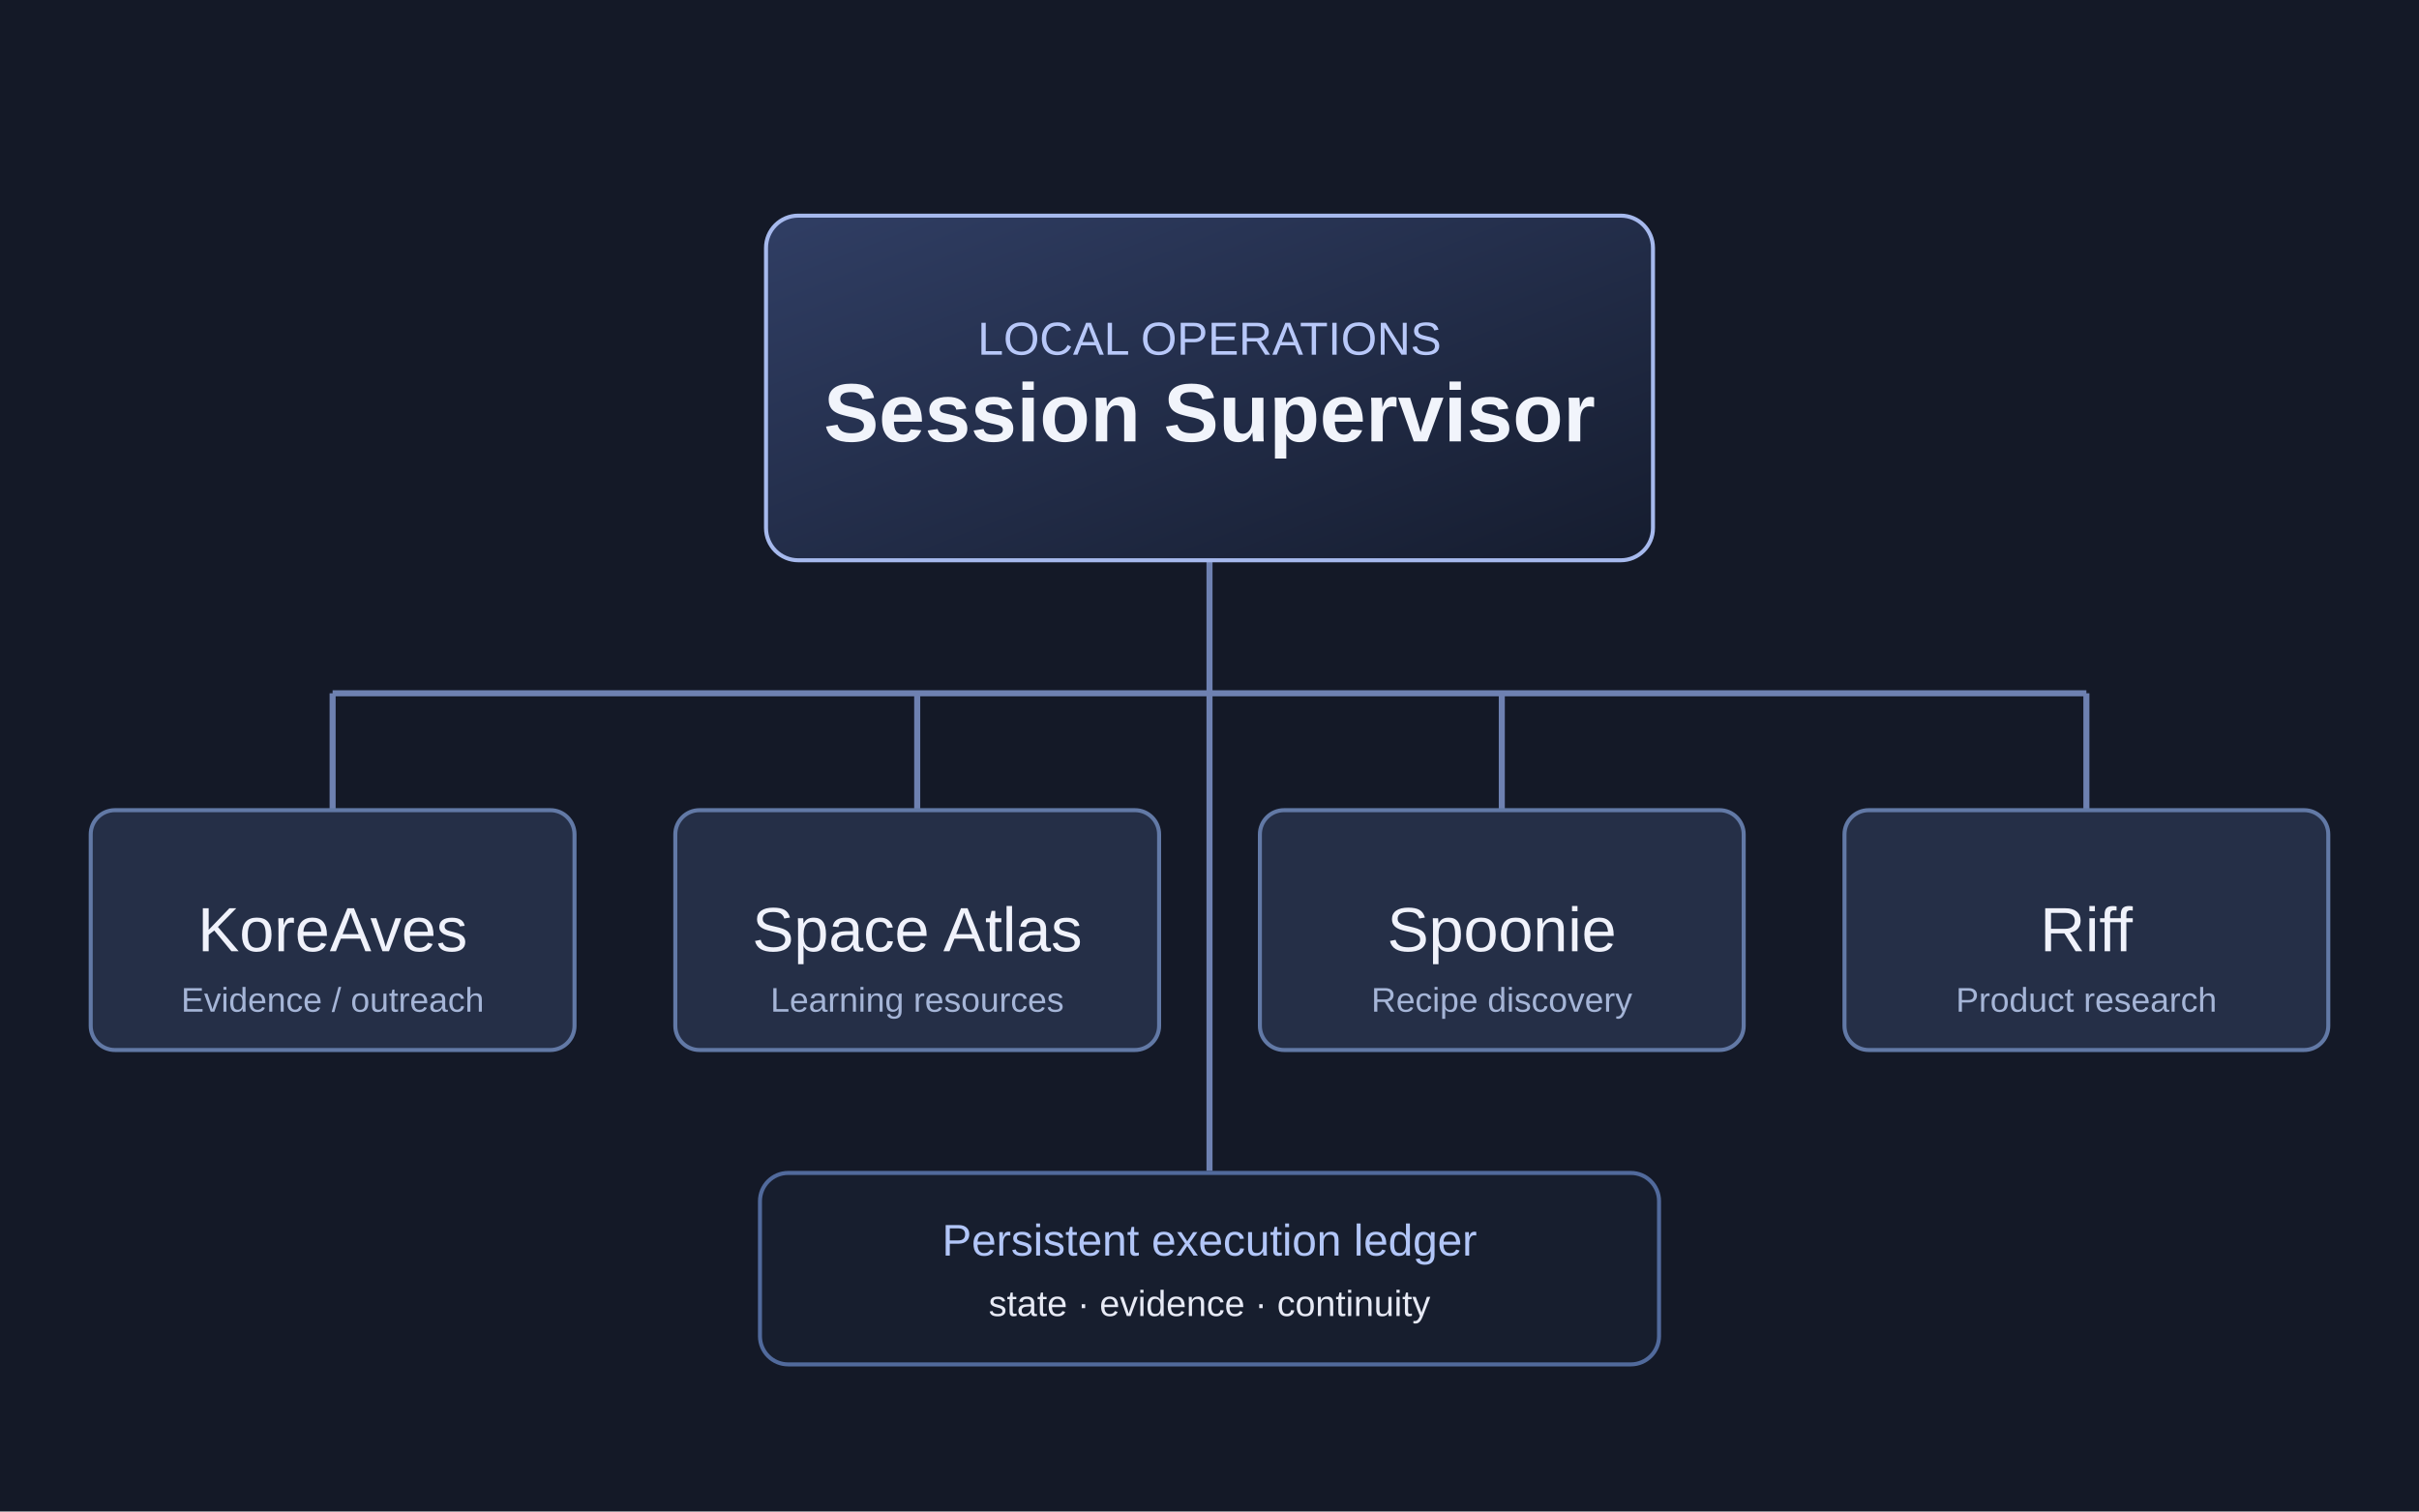
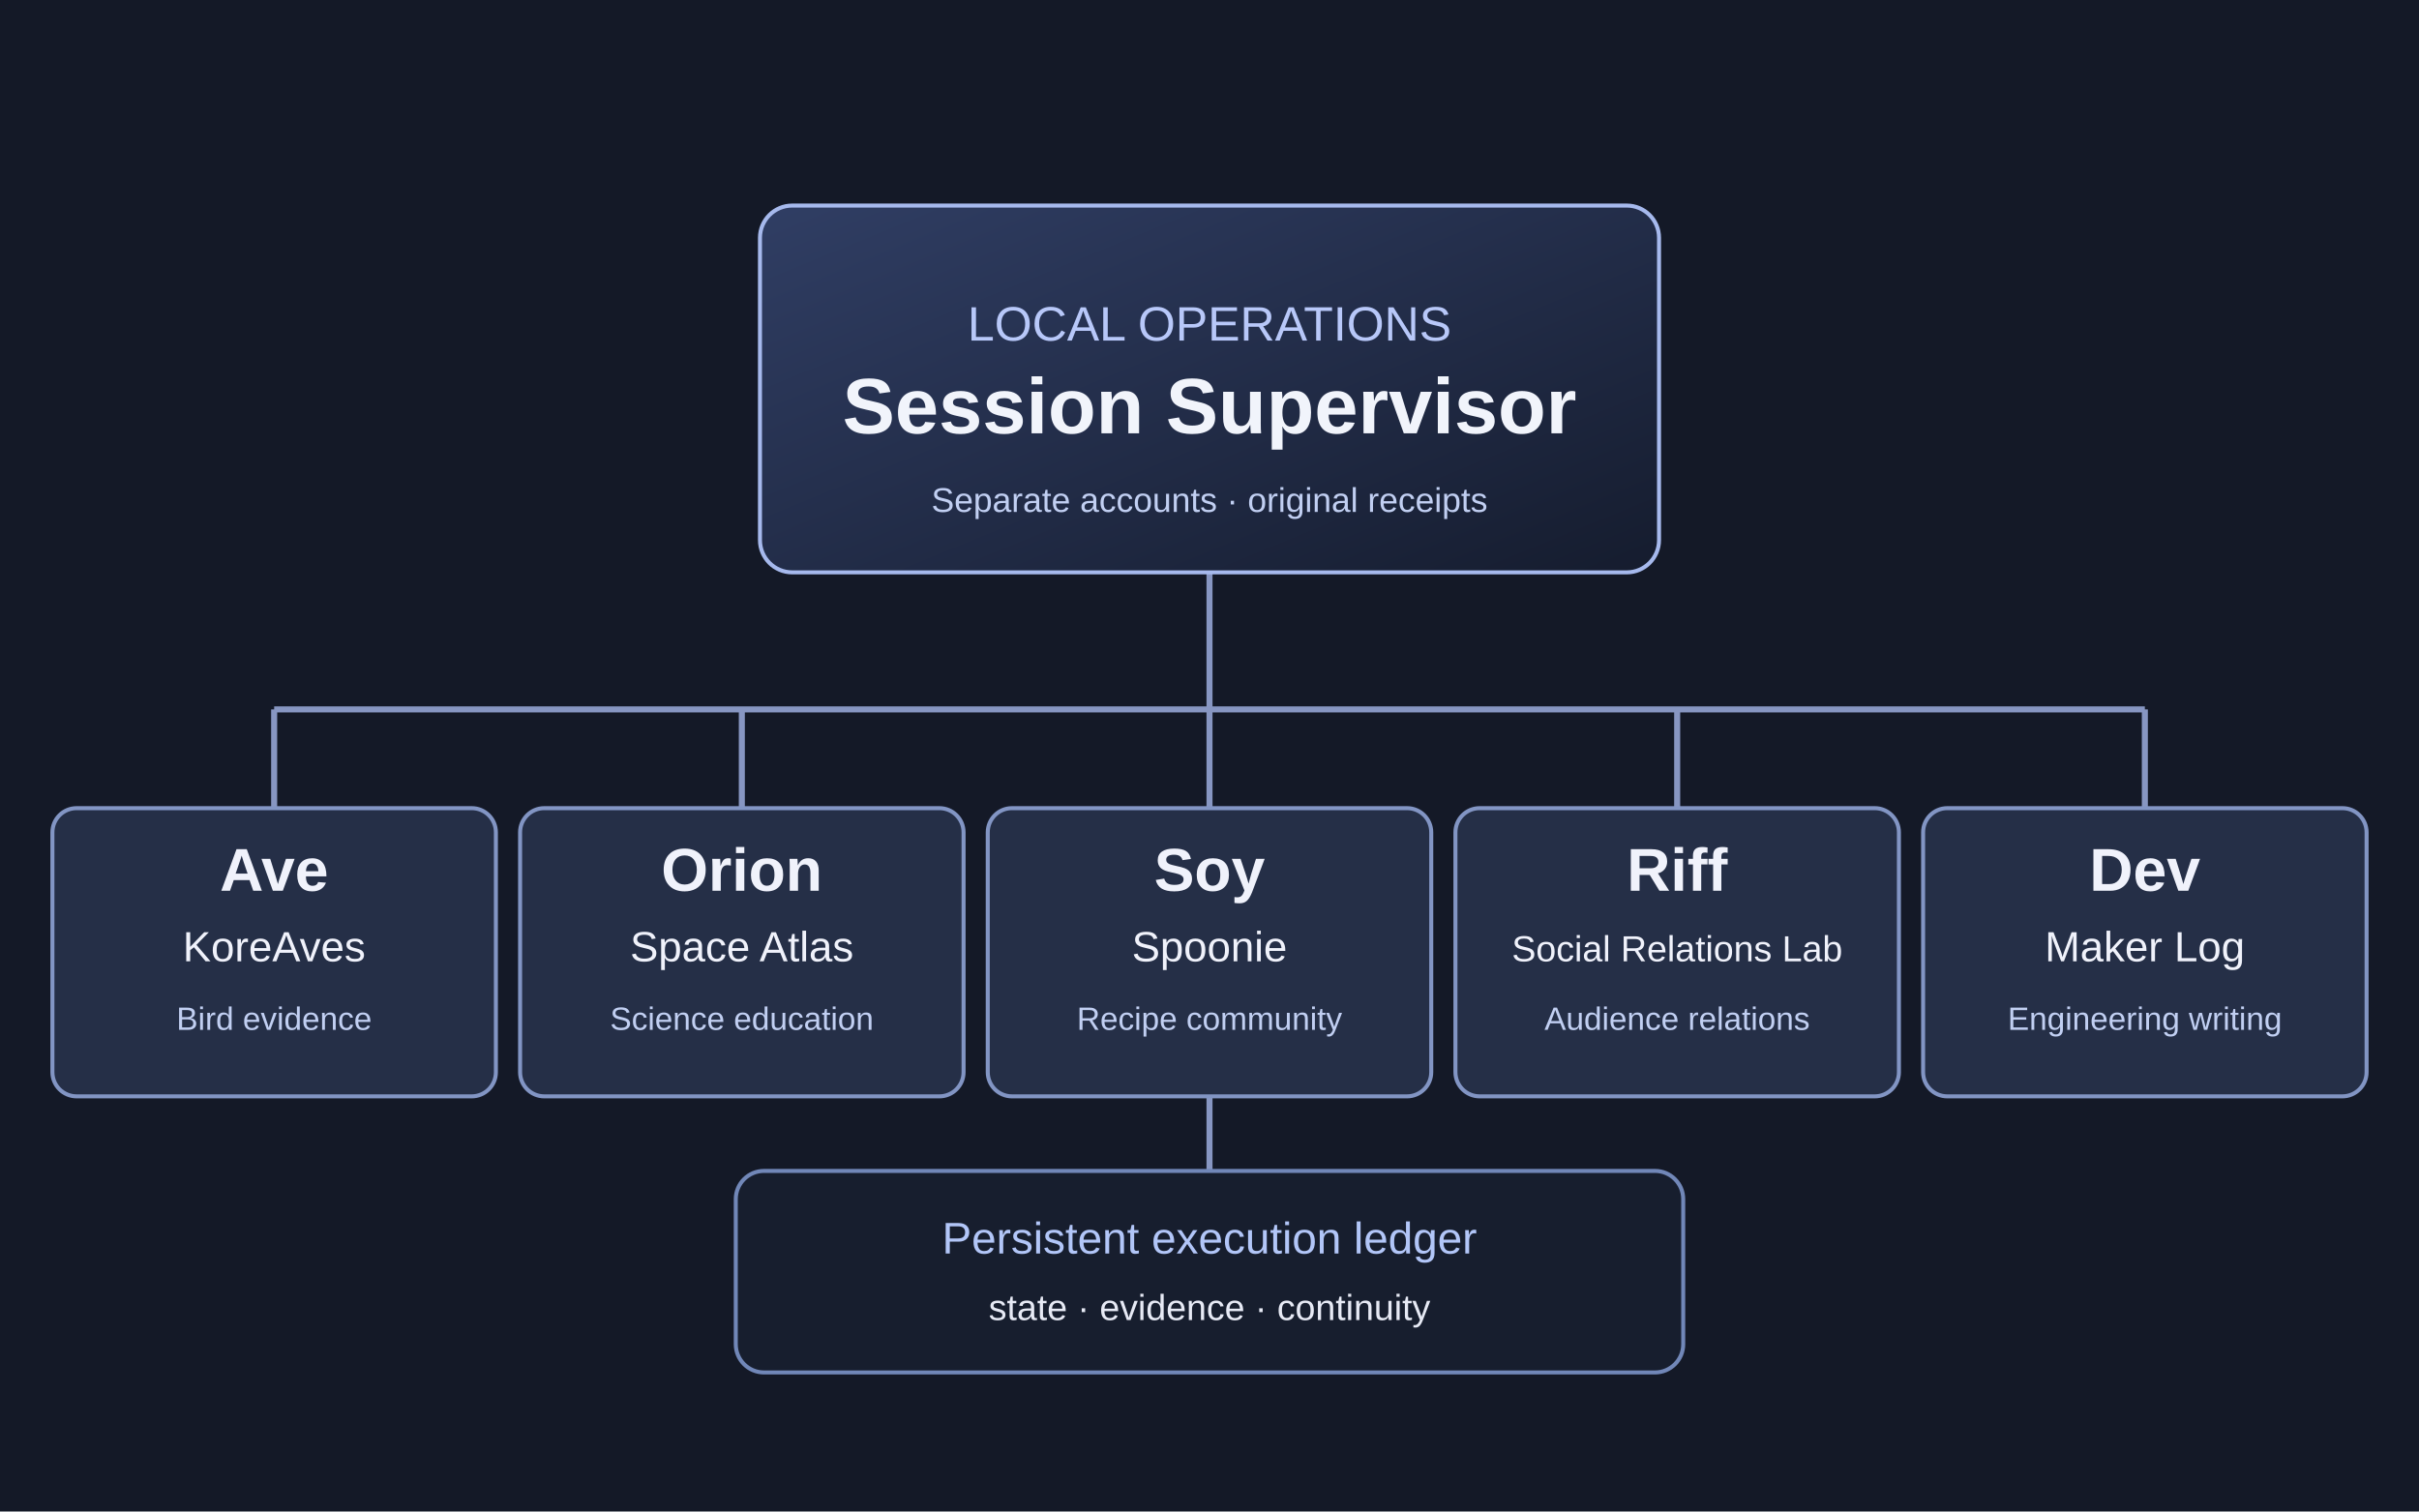
<svg xmlns="http://www.w3.org/2000/svg" viewBox="0 0 1200 750" role="img" aria-labelledby="t d">
-   <rect width="1200" height="750" fill="#141927" />
  <defs>
    <linearGradient id="g" x1="0" y1="0" x2="1" y2="1">
      <stop stop-color="#303e64" />
      <stop offset="1" stop-color="#151c2e" />
    </linearGradient>
  </defs>
-   <path d="M600 278V344M165 344H1035M165 344V402M455 344V402M745 344V402M1035 344V402M600 344V581" stroke="#91a9e7" stroke-opacity=".72" stroke-width="3" fill="none" />
-   <rect x="380" y="107" width="440" height="171" rx="16" fill="url(#g)" stroke="#a6b9ed" stroke-width="2" />
-   <text x="600" y="176" font-size="23" fill="#b8c8f9" text-anchor="middle" font-family="Arial,sans-serif">LOCAL OPERATIONS</text>
-   <text x="600" y="219" font-size="41" fill="#f1f4fb" text-anchor="middle" font-family="Arial,sans-serif" font-weight="bold">Session Supervisor</text>
-   <g fill="#252f47" stroke="#6279a6" stroke-width="2">
-     <rect x="45" y="402" width="240" height="119" rx="12" />
-     <rect x="335" y="402" width="240" height="119" rx="12" />
-     <rect x="625" y="402" width="240" height="119" rx="12" />
-     <rect x="915" y="402" width="240" height="119" rx="12" />
+   <rect width="1200" height="750" fill="#141927" />
+   <path d="M600 284V352 M136 352H1064 M136 352V401 M368 352V401 M600 352V401 M832 352V401 M1064 352V401 M600 544V581" stroke="#a8baed" stroke-opacity=".78" stroke-width="3" fill="none" />
+   <rect x="377" y="102" width="446" height="182" rx="16" fill="url(#g)" stroke="#a6b9ed" stroke-width="2" />
+   <g fill="#f1f4fb" font-family="Arial,sans-serif" text-anchor="middle">
+     <text x="600" y="169" font-size="24" fill="#b8c8f9">LOCAL OPERATIONS</text>
+     <text x="600" y="215" font-size="39" font-weight="bold">Session Supervisor</text>
+     <text x="600" y="254" font-size="17" fill="#c1cff2">Separate accounts · original receipts</text>
  </g>
-   <g fill="#f0f2fb" font-family="Arial,sans-serif" font-size="31" text-anchor="middle">
-     <text x="165" y="472">KoreAves</text>
-     <text x="455" y="472">Space Atlas</text>
-     <text x="745" y="472">Spoonie</text>
-     <text x="1035" y="472">Riff</text>
+   <g fill="#f0f2fb" text-anchor="middle" font-family="Arial,sans-serif">
+     <g data-worker="ave">
+       <rect x="26" y="401" width="220" height="143" rx="12" fill="#252f47" stroke="#8295c4" stroke-width="2" />
+       <text x="136" y="442" font-size="30" font-weight="bold">Ave</text>
+       <text x="136" y="477" font-size="21">KoreAves</text>
+       <text x="136" y="511" font-size="16" fill="#c1cff2">Bird evidence</text>
+     </g>
+     <g data-worker="orion">
+       <rect x="258" y="401" width="220" height="143" rx="12" fill="#252f47" stroke="#8295c4" stroke-width="2" />
+       <text x="368" y="442" font-size="30" font-weight="bold">Orion</text>
+       <text x="368" y="477" font-size="21">Space Atlas</text>
+       <text x="368" y="511" font-size="16" fill="#c1cff2">Science education</text>
+     </g>
+     <g data-worker="soy">
+       <rect x="490" y="401" width="220" height="143" rx="12" fill="#252f47" stroke="#8295c4" stroke-width="2" />
+       <text x="600" y="442" font-size="30" font-weight="bold">Soy</text>
+       <text x="600" y="477" font-size="21">Spoonie</text>
+       <text x="600" y="511" font-size="16" fill="#c1cff2">Recipe community</text>
+     </g>
+     <g data-worker="riff">
+       <rect x="722" y="401" width="220" height="143" rx="12" fill="#252f47" stroke="#8295c4" stroke-width="2" />
+       <text x="832" y="442" font-size="30" font-weight="bold">Riff</text>
+       <text x="832" y="477" font-size="18">Social Relations Lab</text>
+       <text x="832" y="511" font-size="16" fill="#c1cff2">Audience relations</text>
+     </g>
+     <g data-worker="dev">
+       <rect x="954" y="401" width="220" height="143" rx="12" fill="#252f47" stroke="#8295c4" stroke-width="2" />
+       <text x="1064" y="442" font-size="30" font-weight="bold">Dev</text>
+       <text x="1064" y="477" font-size="21">Maker Log</text>
+       <text x="1064" y="511" font-size="16" fill="#c1cff2">Engineering writing</text>
+     </g>
  </g>
-   <g fill="#a5b5d7" font-family="Arial,sans-serif" font-size="17" text-anchor="middle">
-     <text x="165" y="502">Evidence / outreach</text>
-     <text x="455" y="502">Learning resources</text>
-     <text x="745" y="502">Recipe discovery</text>
-     <text x="1035" y="502">Product research</text>
+   <rect x="365" y="581" width="470" height="100" rx="14" fill="#171e2e" stroke="#7187b8" stroke-width="2" />
+   <g fill="#e7eaf5" text-anchor="middle" font-family="Arial,sans-serif">
+     <text x="600" y="622" font-size="22" fill="#b2c6f8">Persistent execution ledger</text>
+     <text x="600" y="655" font-size="18">state · evidence · continuity</text>
  </g>
-   <rect x="377" y="582" width="446" height="95" rx="14" fill="#171e2e" stroke="#516a9c" stroke-width="2" />
-   <text x="600" y="623" font-size="22" fill="#b2c6f8" text-anchor="middle" font-family="Arial,sans-serif">Persistent execution ledger</text>
-   <text x="600" y="653" font-size="18" fill="#e7eaf5" text-anchor="middle" font-family="Arial,sans-serif">state · evidence · continuity</text>
</svg>
